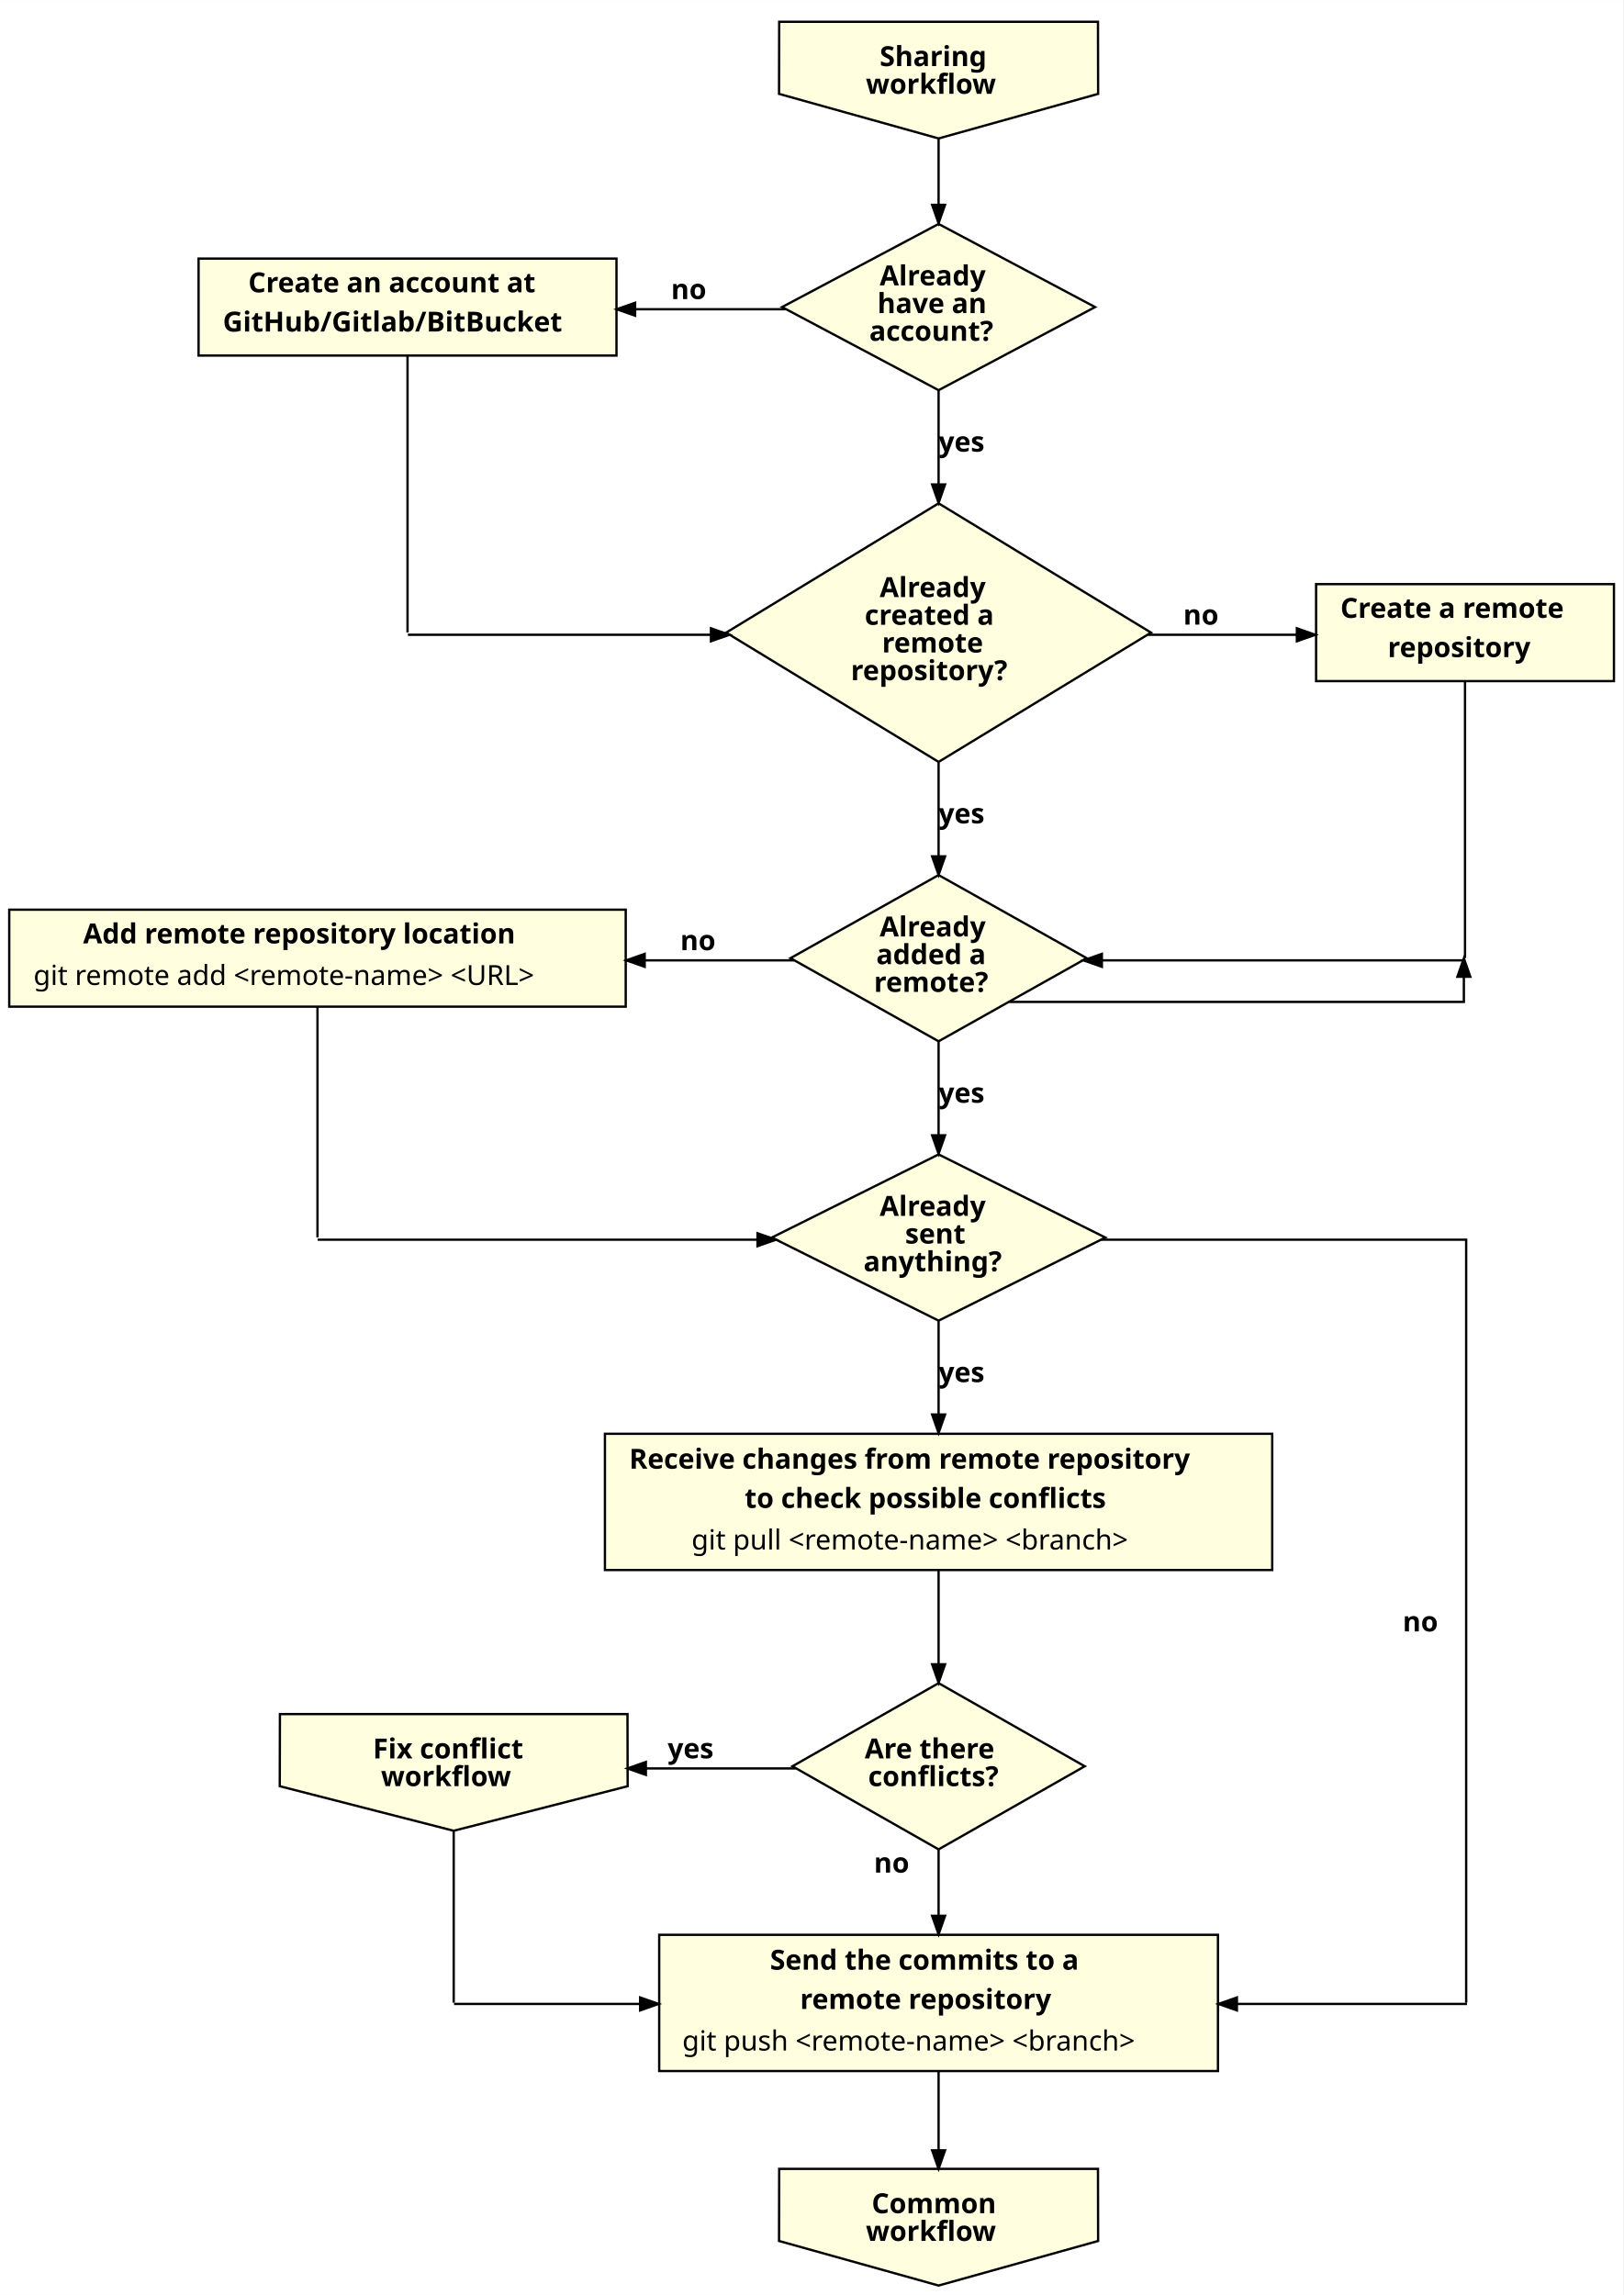
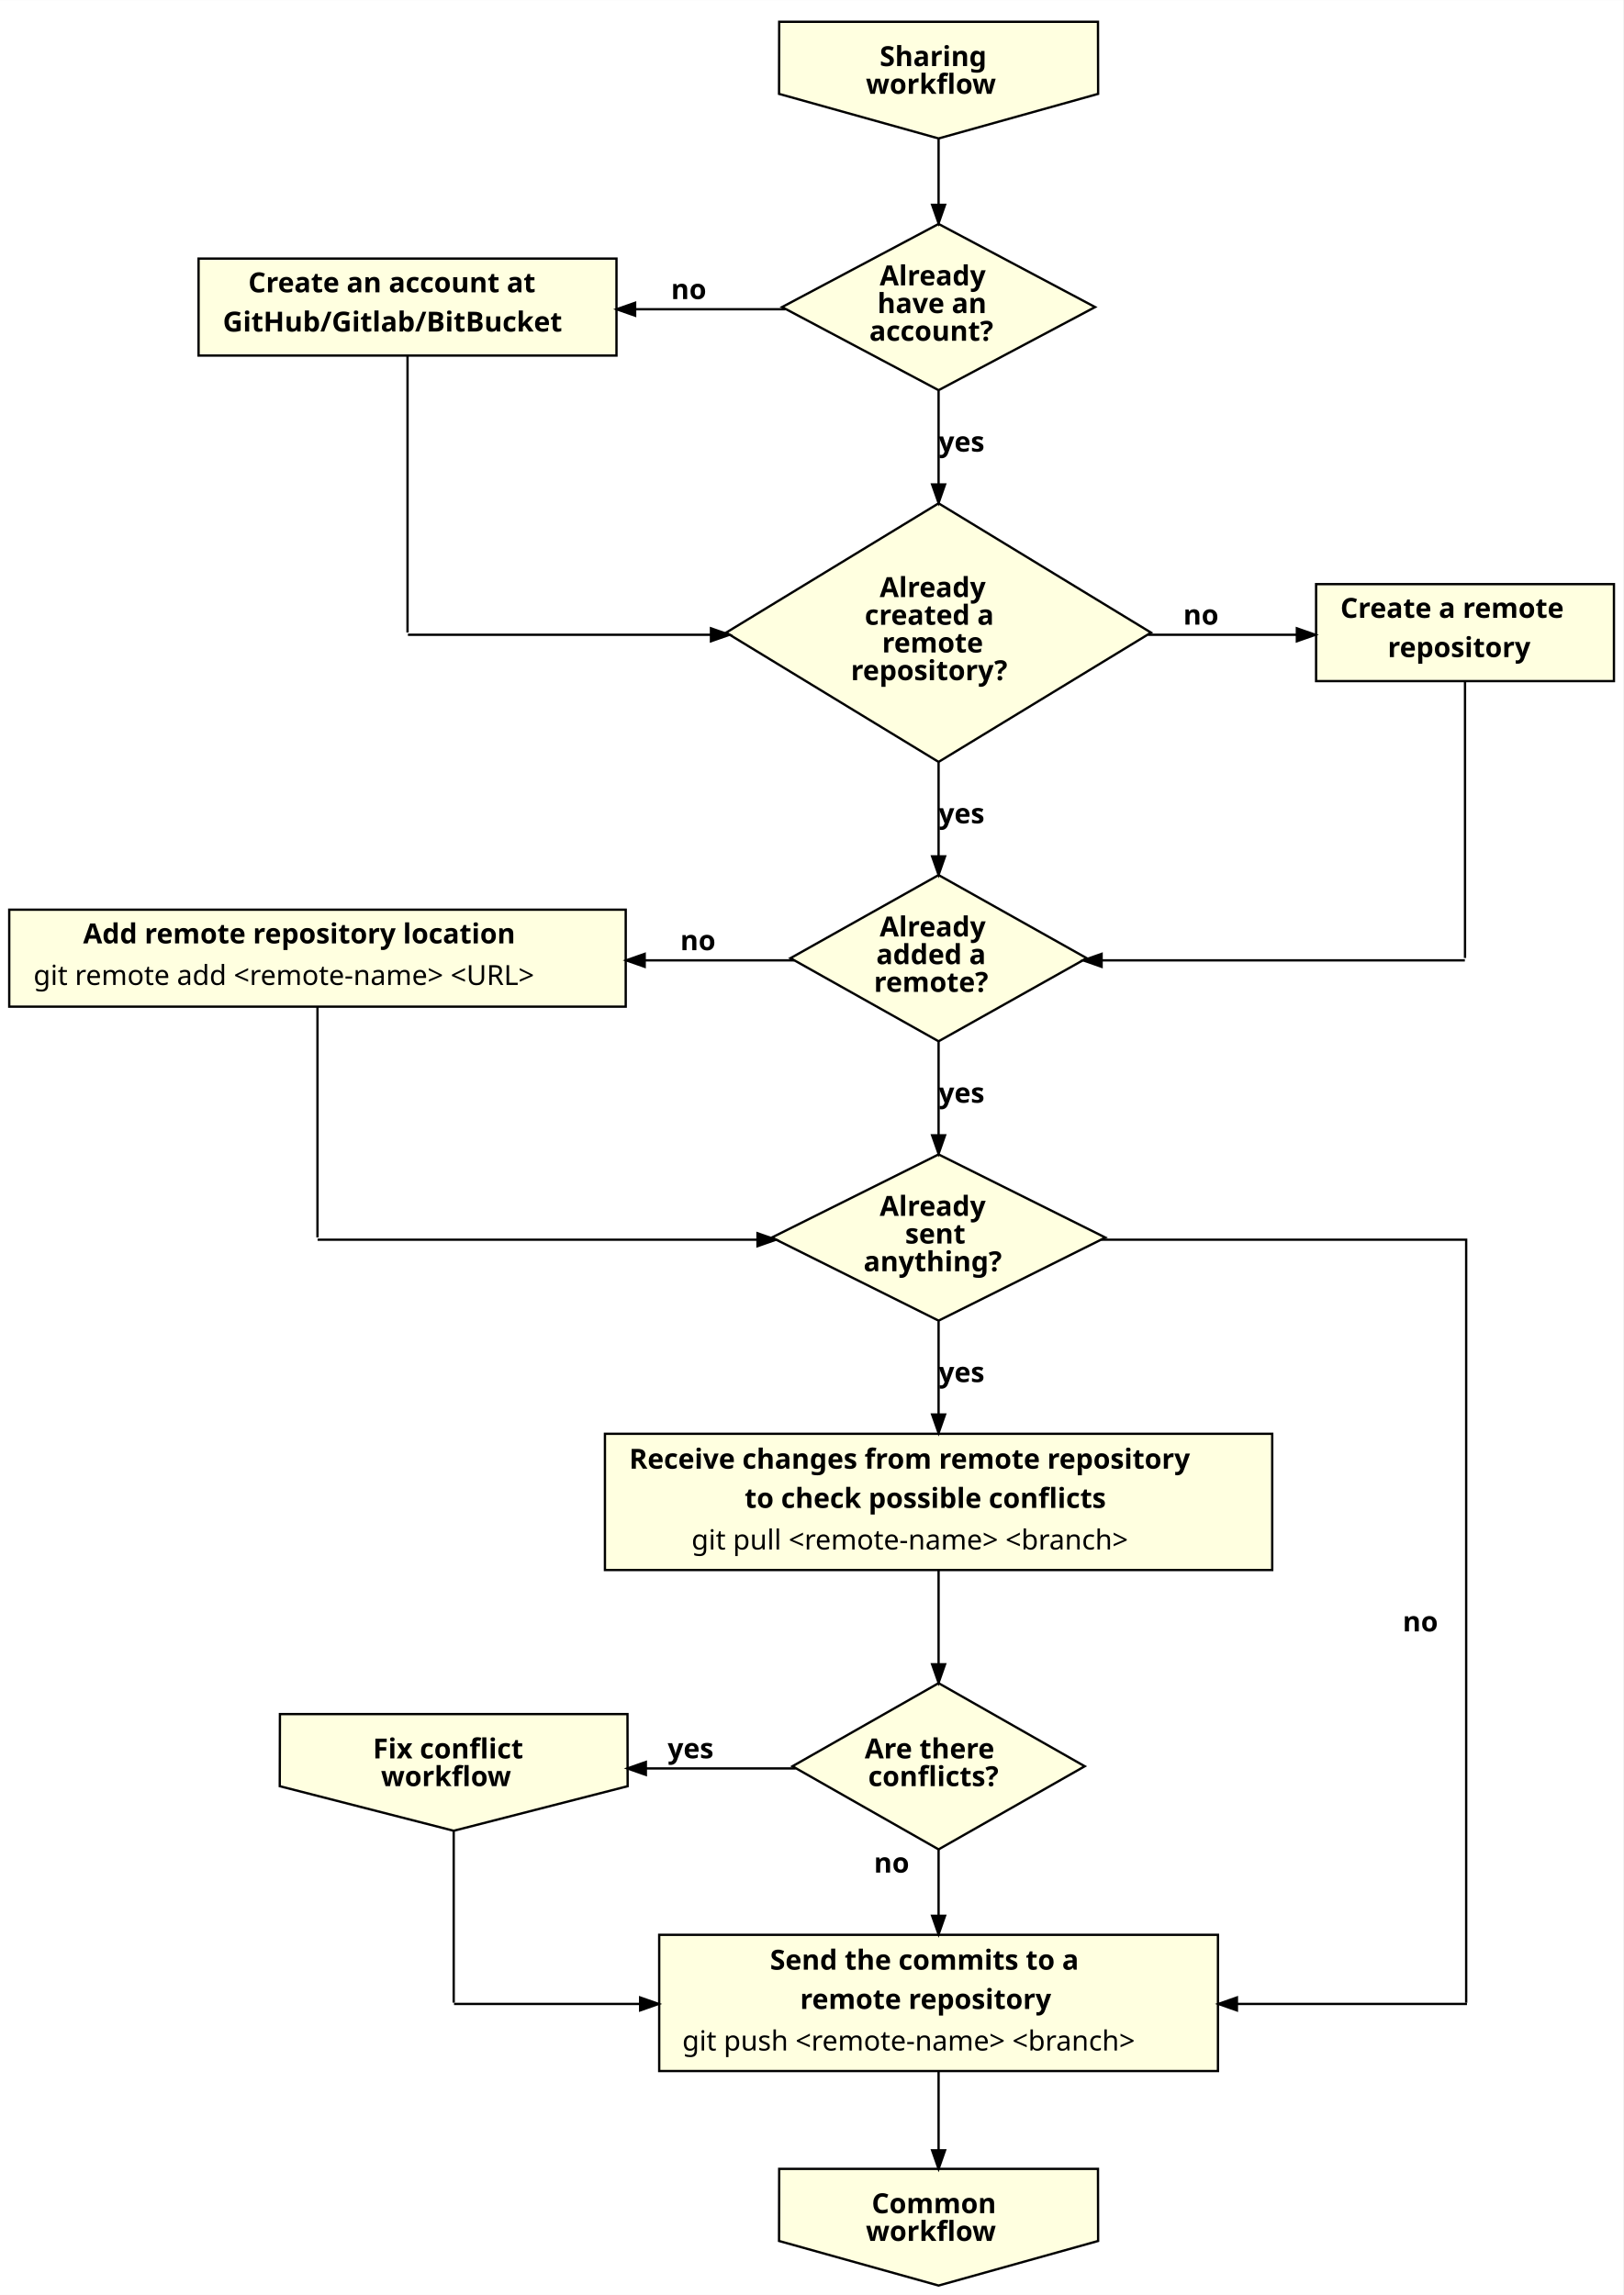
<svg xmlns="http://www.w3.org/2000/svg" width="703pt" height="994pt" viewBox="0.00 0.00 703.00 993.88">
  <g id="graph0" class="graph" transform="scale(1 1) rotate(0) translate(4 989.876)">
    <polygon fill="white" stroke="none" points="-4,4 -4,-989.876 699,-989.876 699,4 -4,4" />
    <g id="node1" class="node">
      <polygon fill="lightyellow" stroke="black" points="333.403,-949.274 402.5,-929.969 471.597,-949.274 471.533,-980.509 333.467,-980.509 333.403,-949.274" />
      <text text-anchor="start" x="377" y="-961.307" font-family="Verdana" font-weight="bold" font-size="12.00">Sharing</text>
      <text text-anchor="start" x="371" y="-949.307" font-family="Verdana" font-weight="bold" font-size="12.00">workflow</text>
    </g>
    <g id="node3" class="node">
      <polygon fill="lightyellow" stroke="black" points="402.5,-892.938 334.714,-856.938 402.5,-820.938 470.286,-856.938 402.5,-892.938" />
      <text text-anchor="start" x="377" y="-866.338" font-family="Verdana" font-weight="bold" font-size="12.00">Already</text>
      <text text-anchor="start" x="376" y="-854.338" font-family="Verdana" font-weight="bold" font-size="12.00">have an</text>
      <text text-anchor="start" x="372.5" y="-842.338" font-family="Verdana" font-weight="bold" font-size="12.00">account?</text>
    </g>
    <g id="edge1" class="edge">
      <path fill="none" stroke="black" d="M402.5,-929.782C402.5,-929.782 402.5,-901.232 402.5,-901.232" />
      <polygon fill="black" stroke="black" points="405.3,-901.232 402.5,-893.232 399.7,-901.232 405.3,-901.232" />
    </g>
    <g id="node2" class="node">
      <polygon fill="lightyellow" stroke="black" points="333.403,-19.336 402.5,-0.031 471.597,-19.336 471.533,-50.571 333.467,-50.571 333.403,-19.336" />
      <text text-anchor="start" x="373.5" y="-31.369" font-family="Verdana" font-weight="bold" font-size="12.00">Common</text>
      <text text-anchor="start" x="371" y="-19.369" font-family="Verdana" font-weight="bold" font-size="12.00">workflow</text>
    </g>
    <g id="node4" class="node">
      <polygon fill="lightyellow" stroke="black" points="402.5,-771.938 310.5,-715.938 402.5,-659.938 494.5,-715.938 402.5,-771.938" />
      <text text-anchor="start" x="377" y="-731.338" font-family="Verdana" font-weight="bold" font-size="12.00">Already</text>
      <text text-anchor="start" x="370.5" y="-719.338" font-family="Verdana" font-weight="bold" font-size="12.00">created a</text>
      <text text-anchor="start" x="378" y="-707.338" font-family="Verdana" font-weight="bold" font-size="12.00">remote</text>
      <text text-anchor="start" x="364.5" y="-695.338" font-family="Verdana" font-weight="bold" font-size="12.00">repository?</text>
    </g>
    <g id="edge2" class="edge">
      <path fill="none" stroke="black" d="M402.5,-820.627C402.5,-820.627 402.5,-780.11 402.5,-780.11" />
      <polygon fill="black" stroke="black" points="405.3,-780.11 402.5,-772.11 399.7,-780.11 405.3,-780.11" />
      <text text-anchor="start" x="402.5" y="-794.338" font-family="Verdana" font-weight="bold" font-size="12.00">   yes</text>
    </g>
    <g id="node5" class="node">
      <polygon fill="lightyellow" stroke="black" points="402.5,-610.938 338.361,-574.938 402.5,-538.938 466.639,-574.938 402.5,-610.938" />
      <text text-anchor="start" x="377" y="-584.338" font-family="Verdana" font-weight="bold" font-size="12.00">Already</text>
      <text text-anchor="start" x="375.5" y="-572.338" font-family="Verdana" font-weight="bold" font-size="12.00">added a</text>
      <text text-anchor="start" x="374.5" y="-560.338" font-family="Verdana" font-weight="bold" font-size="12.00">remote?</text>
    </g>
    <g id="edge3" class="edge">
      <path fill="none" stroke="black" d="M402.5,-659.806C402.5,-659.806 402.5,-619.019 402.5,-619.019" />
      <polygon fill="black" stroke="black" points="405.3,-619.019 402.5,-611.019 399.7,-619.019 405.3,-619.019" />
      <text text-anchor="start" x="402.5" y="-633.338" font-family="Verdana" font-weight="bold" font-size="12.00">   yes</text>
    </g>
    <g id="node18" class="node">
      <polygon fill="lightyellow" stroke="black" points="695,-736.938 566,-736.938 566,-694.938 695,-694.938 695,-736.938" />
      <text text-anchor="start" x="576.5" y="-722.338" font-family="Verdana" font-weight="bold" font-size="12.00">Create a remote</text>
      <text text-anchor="start" x="597" y="-705.338" font-family="Verdana" font-weight="bold" font-size="12.00">repository</text>
    </g>
    <g id="edge20" class="edge">
      <path fill="none" stroke="black" d="M493.267,-715C493.267,-715 557.671,-715 557.671,-715" />
      <polygon fill="black" stroke="black" points="557.671,-717.8 565.671,-715 557.671,-712.2 557.671,-717.8" />
      <text text-anchor="start" x="508.469" y="-719.4" font-family="Verdana" font-weight="bold" font-size="12.00">no</text>
    </g>
    <g id="node6" class="node">
      <polygon fill="lightyellow" stroke="black" points="402.5,-489.938 330.281,-453.938 402.5,-417.938 474.719,-453.938 402.5,-489.938" />
      <text text-anchor="start" x="377" y="-463.338" font-family="Verdana" font-weight="bold" font-size="12.00">Already</text>
      <text text-anchor="start" x="388" y="-451.338" font-family="Verdana" font-weight="bold" font-size="12.00">sent</text>
      <text text-anchor="start" x="370" y="-439.338" font-family="Verdana" font-weight="bold" font-size="12.00">anything?</text>
    </g>
    <g id="edge4" class="edge">
      <path fill="none" stroke="black" d="M402.5,-538.634C402.5,-538.634 402.5,-498.216 402.5,-498.216" />
      <polygon fill="black" stroke="black" points="405.3,-498.216 402.5,-490.216 399.7,-498.216 405.3,-498.216" />
      <text text-anchor="start" x="402.5" y="-512.338" font-family="Verdana" font-weight="bold" font-size="12.00">   yes</text>
    </g>
-     <g id="edge23" class="edge">
-       <path fill="none" stroke="black" d="M433.182,-556C495.279,-556 630,-556 630,-556 630,-556 630,-566.884 630,-566.884" />
-       <polygon fill="black" stroke="black" points="627.2,-566.884 630,-574.884 632.8,-566.884 627.2,-566.884" />
+     <g id="edge22" class="edge">
+       <path fill="none" stroke="black" d="M473.104,-574C473.104,-574 630.429,-574 630.429,-574" />
+       <polygon fill="black" stroke="black" points="473.104,-571.2 465.104,-574 473.104,-576.8 473.104,-571.2" />
    </g>
    <g id="node8" class="node">
      <polygon fill="lightyellow" stroke="black" points="547,-368.938 258,-368.938 258,-309.938 547,-309.938 547,-368.938" />
      <text text-anchor="start" x="268.5" y="-353.838" font-family="Verdana" font-weight="bold" font-size="12.00">Receive changes from remote repository</text>
      <text text-anchor="start" x="318.5" y="-336.838" font-family="Verdana" font-weight="bold" font-size="12.00">to check possible conflicts</text>
      <text text-anchor="start" x="295.5" y="-318.838" font-family="Verdana" font-size="12.00">git pull &lt;remote-name&gt; &lt;branch&gt;</text>
    </g>
    <g id="edge5" class="edge">
      <path fill="none" stroke="black" d="M402.5,-417.71C402.5,-417.71 402.5,-377.297 402.5,-377.297" />
      <polygon fill="black" stroke="black" points="405.3,-377.297 402.5,-369.297 399.7,-377.297 405.3,-377.297" />
      <text text-anchor="start" x="402.5" y="-391.338" font-family="Verdana" font-weight="bold" font-size="12.00">   yes</text>
    </g>
    <g id="node7" class="node">
      <polygon fill="lightyellow" stroke="black" points="402.5,-260.938 339.203,-224.938 402.5,-188.938 465.797,-224.938 402.5,-260.938" />
      <text text-anchor="start" x="370.5" y="-228.338" font-family="Verdana" font-weight="bold" font-size="12.00">Are there</text>
      <text text-anchor="start" x="372" y="-216.338" font-family="Verdana" font-weight="bold" font-size="12.00">conflicts?</text>
    </g>
    <g id="node9" class="node">
      <polygon fill="lightyellow" stroke="black" points="523.5,-151.938 281.5,-151.938 281.5,-92.938 523.5,-92.938 523.5,-151.938" />
      <text text-anchor="start" x="329.5" y="-136.838" font-family="Verdana" font-weight="bold" font-size="12.00">Send the commits to a</text>
      <text text-anchor="start" x="342.5" y="-119.838" font-family="Verdana" font-weight="bold" font-size="12.00">remote repository</text>
      <text text-anchor="start" x="291.5" y="-101.838" font-family="Verdana" font-size="12.00">git push &lt;remote-name&gt; &lt;branch&gt;</text>
    </g>
    <g id="edge7" class="edge">
      <path fill="none" stroke="black" d="M402.5,-188.8C402.5,-188.8 402.5,-160.163 402.5,-160.163" />
      <polygon fill="black" stroke="black" points="405.3,-160.163 402.5,-152.163 399.7,-160.163 405.3,-160.163" />
      <text text-anchor="start" x="374.5" y="-178.882" font-family="Verdana" font-weight="bold" font-size="12.00">no   </text>
    </g>
    <g id="edge6" class="edge">
      <path fill="none" stroke="black" d="M402.5,-309.653C402.5,-309.653 402.5,-269.108 402.5,-269.108" />
      <polygon fill="black" stroke="black" points="405.3,-269.108 402.5,-261.108 399.7,-269.108 405.3,-269.108" />
    </g>
    <g id="edge8" class="edge">
      <path fill="none" stroke="black" d="M402.5,-92.807C402.5,-92.807 402.5,-58.599 402.5,-58.599" />
      <polygon fill="black" stroke="black" points="405.3,-58.599 402.5,-50.599 399.7,-58.599 405.3,-58.599" />
    </g>
    <g id="edge9" class="edge">
      <path fill="none" stroke="black" d="M531.706,-122C531.706,-122 631.347,-122 631.347,-122" />
      <polygon fill="black" stroke="black" points="531.706,-119.2 523.706,-122 531.706,-124.8 531.706,-119.2" />
    </g>
-     <g id="edge22" class="edge">
-       <path fill="none" stroke="black" d="M630.335,-574C630.335,-574 473.221,-574 473.221,-574" />
-       <polygon fill="black" stroke="black" points="473.222,-571.2 465.221,-574 473.221,-576.8 473.222,-571.2" />
+     <g id="edge21" class="edge">
+       <path fill="none" stroke="black" d="M630.5,-575.04C630.5,-578.251 630.5,-656.301 630.5,-694.824" />
    </g>
    <g id="edge10" class="edge">
      <path fill="none" stroke="black" d="M631,-122.498C631,-127.583 631,-453 631,-453 631,-453 540.061,-453 472.922,-453" />
      <text text-anchor="start" x="603.5" y="-283.338" font-family="Verdana" font-weight="bold" font-size="12.00">          no</text>
    </g>
    <g id="node12" class="node">
      <polygon fill="lightyellow" stroke="black" points="117.166,-216.305 192.5,-197 267.834,-216.305 267.764,-247.54 117.236,-247.54 117.166,-216.305" />
      <text text-anchor="start" x="157.5" y="-228.338" font-family="Verdana" font-weight="bold" font-size="12.00">Fix conflict</text>
      <text text-anchor="start" x="161" y="-216.338" font-family="Verdana" font-weight="bold" font-size="12.00">workflow</text>
    </g>
    <g id="edge17" class="edge">
      <path fill="none" stroke="black" d="M275.722,-224C275.722,-224 340.588,-224 340.588,-224" />
      <polygon fill="black" stroke="black" points="275.722,-221.2 267.722,-224 275.722,-226.8 275.722,-221.2" />
      <text text-anchor="start" x="285.155" y="-228.4" font-family="Verdana" font-weight="bold" font-size="12.00">yes</text>
    </g>
    <g id="edge18" class="edge">
      <path fill="none" stroke="black" d="M192.5,-196.929C192.5,-167.53 192.5,-125.184 192.5,-122.566" />
    </g>
    <g id="node13" class="node">
      <polygon fill="lightyellow" stroke="black" points="263,-877.938 82,-877.938 82,-835.938 263,-835.938 263,-877.938" />
      <text text-anchor="start" x="103.5" y="-863.338" font-family="Verdana" font-weight="bold" font-size="12.00">Create an account at</text>
      <text text-anchor="start" x="92.5" y="-846.338" font-family="Verdana" font-weight="bold" font-size="12.00">GitHub/Gitlab/BitBucket</text>
    </g>
    <g id="edge11" class="edge">
      <path fill="none" stroke="black" d="M271.072,-856C271.072,-856 336.178,-856 336.178,-856" />
      <polygon fill="black" stroke="black" points="271.072,-853.2 263.072,-856 271.072,-858.8 271.072,-853.2" />
      <text text-anchor="start" x="286.625" y="-860.4" font-family="Verdana" font-weight="bold" font-size="12.00">no</text>
    </g>
    <g id="edge12" class="edge">
      <path fill="none" stroke="black" d="M172.5,-835.829C172.5,-797.109 172.5,-718.445 172.5,-715.997" />
    </g>
    <g id="node14" class="node">
      <polygon fill="lightyellow" stroke="black" points="267,-595.938 0,-595.938 0,-553.938 267,-553.938 267,-595.938" />
      <text text-anchor="start" x="32" y="-581.338" font-family="Verdana" font-weight="bold" font-size="12.00">Add remote repository location</text>
      <text text-anchor="start" x="10.5" y="-563.338" font-family="Verdana" font-size="12.00">git remote add &lt;remote-name&gt; &lt;URL&gt;</text>
    </g>
    <g id="edge14" class="edge">
      <path fill="none" stroke="black" d="M275.212,-574C275.212,-574 340.027,-574 340.027,-574" />
      <polygon fill="black" stroke="black" points="275.212,-571.2 267.212,-574 275.212,-576.8 275.212,-571.2" />
      <text text-anchor="start" x="290.619" y="-578.4" font-family="Verdana" font-weight="bold" font-size="12.00">no</text>
    </g>
    <g id="edge15" class="edge">
      <path fill="none" stroke="black" d="M133.5,-553.861C133.5,-519.736 133.5,-455.97 133.5,-453.985" />
    </g>
    <g id="edge13" class="edge">
      <path fill="none" stroke="black" d="M172.667,-715C172.667,-715 303.918,-715 303.918,-715" />
      <polygon fill="black" stroke="black" points="303.918,-717.8 311.918,-715 303.918,-712.2 303.918,-717.8" />
    </g>
    <g id="edge16" class="edge">
      <path fill="none" stroke="black" d="M133.549,-453C133.549,-453 324.071,-453 324.071,-453" />
      <polygon fill="black" stroke="black" points="324.071,-455.8 332.071,-453 324.07,-450.2 324.071,-455.8" />
    </g>
    <g id="edge19" class="edge">
      <path fill="none" stroke="black" d="M192.652,-122C192.652,-122 273.245,-122 273.245,-122" />
      <polygon fill="black" stroke="black" points="273.245,-124.8 281.245,-122 273.245,-119.2 273.245,-124.8" />
    </g>
-     <g id="edge21" class="edge">
-       <path fill="none" stroke="black" d="M630.5,-694.829C630.5,-656.109 630.5,-577.445 630.5,-574.997" />
-     </g>
  </g>
</svg>
